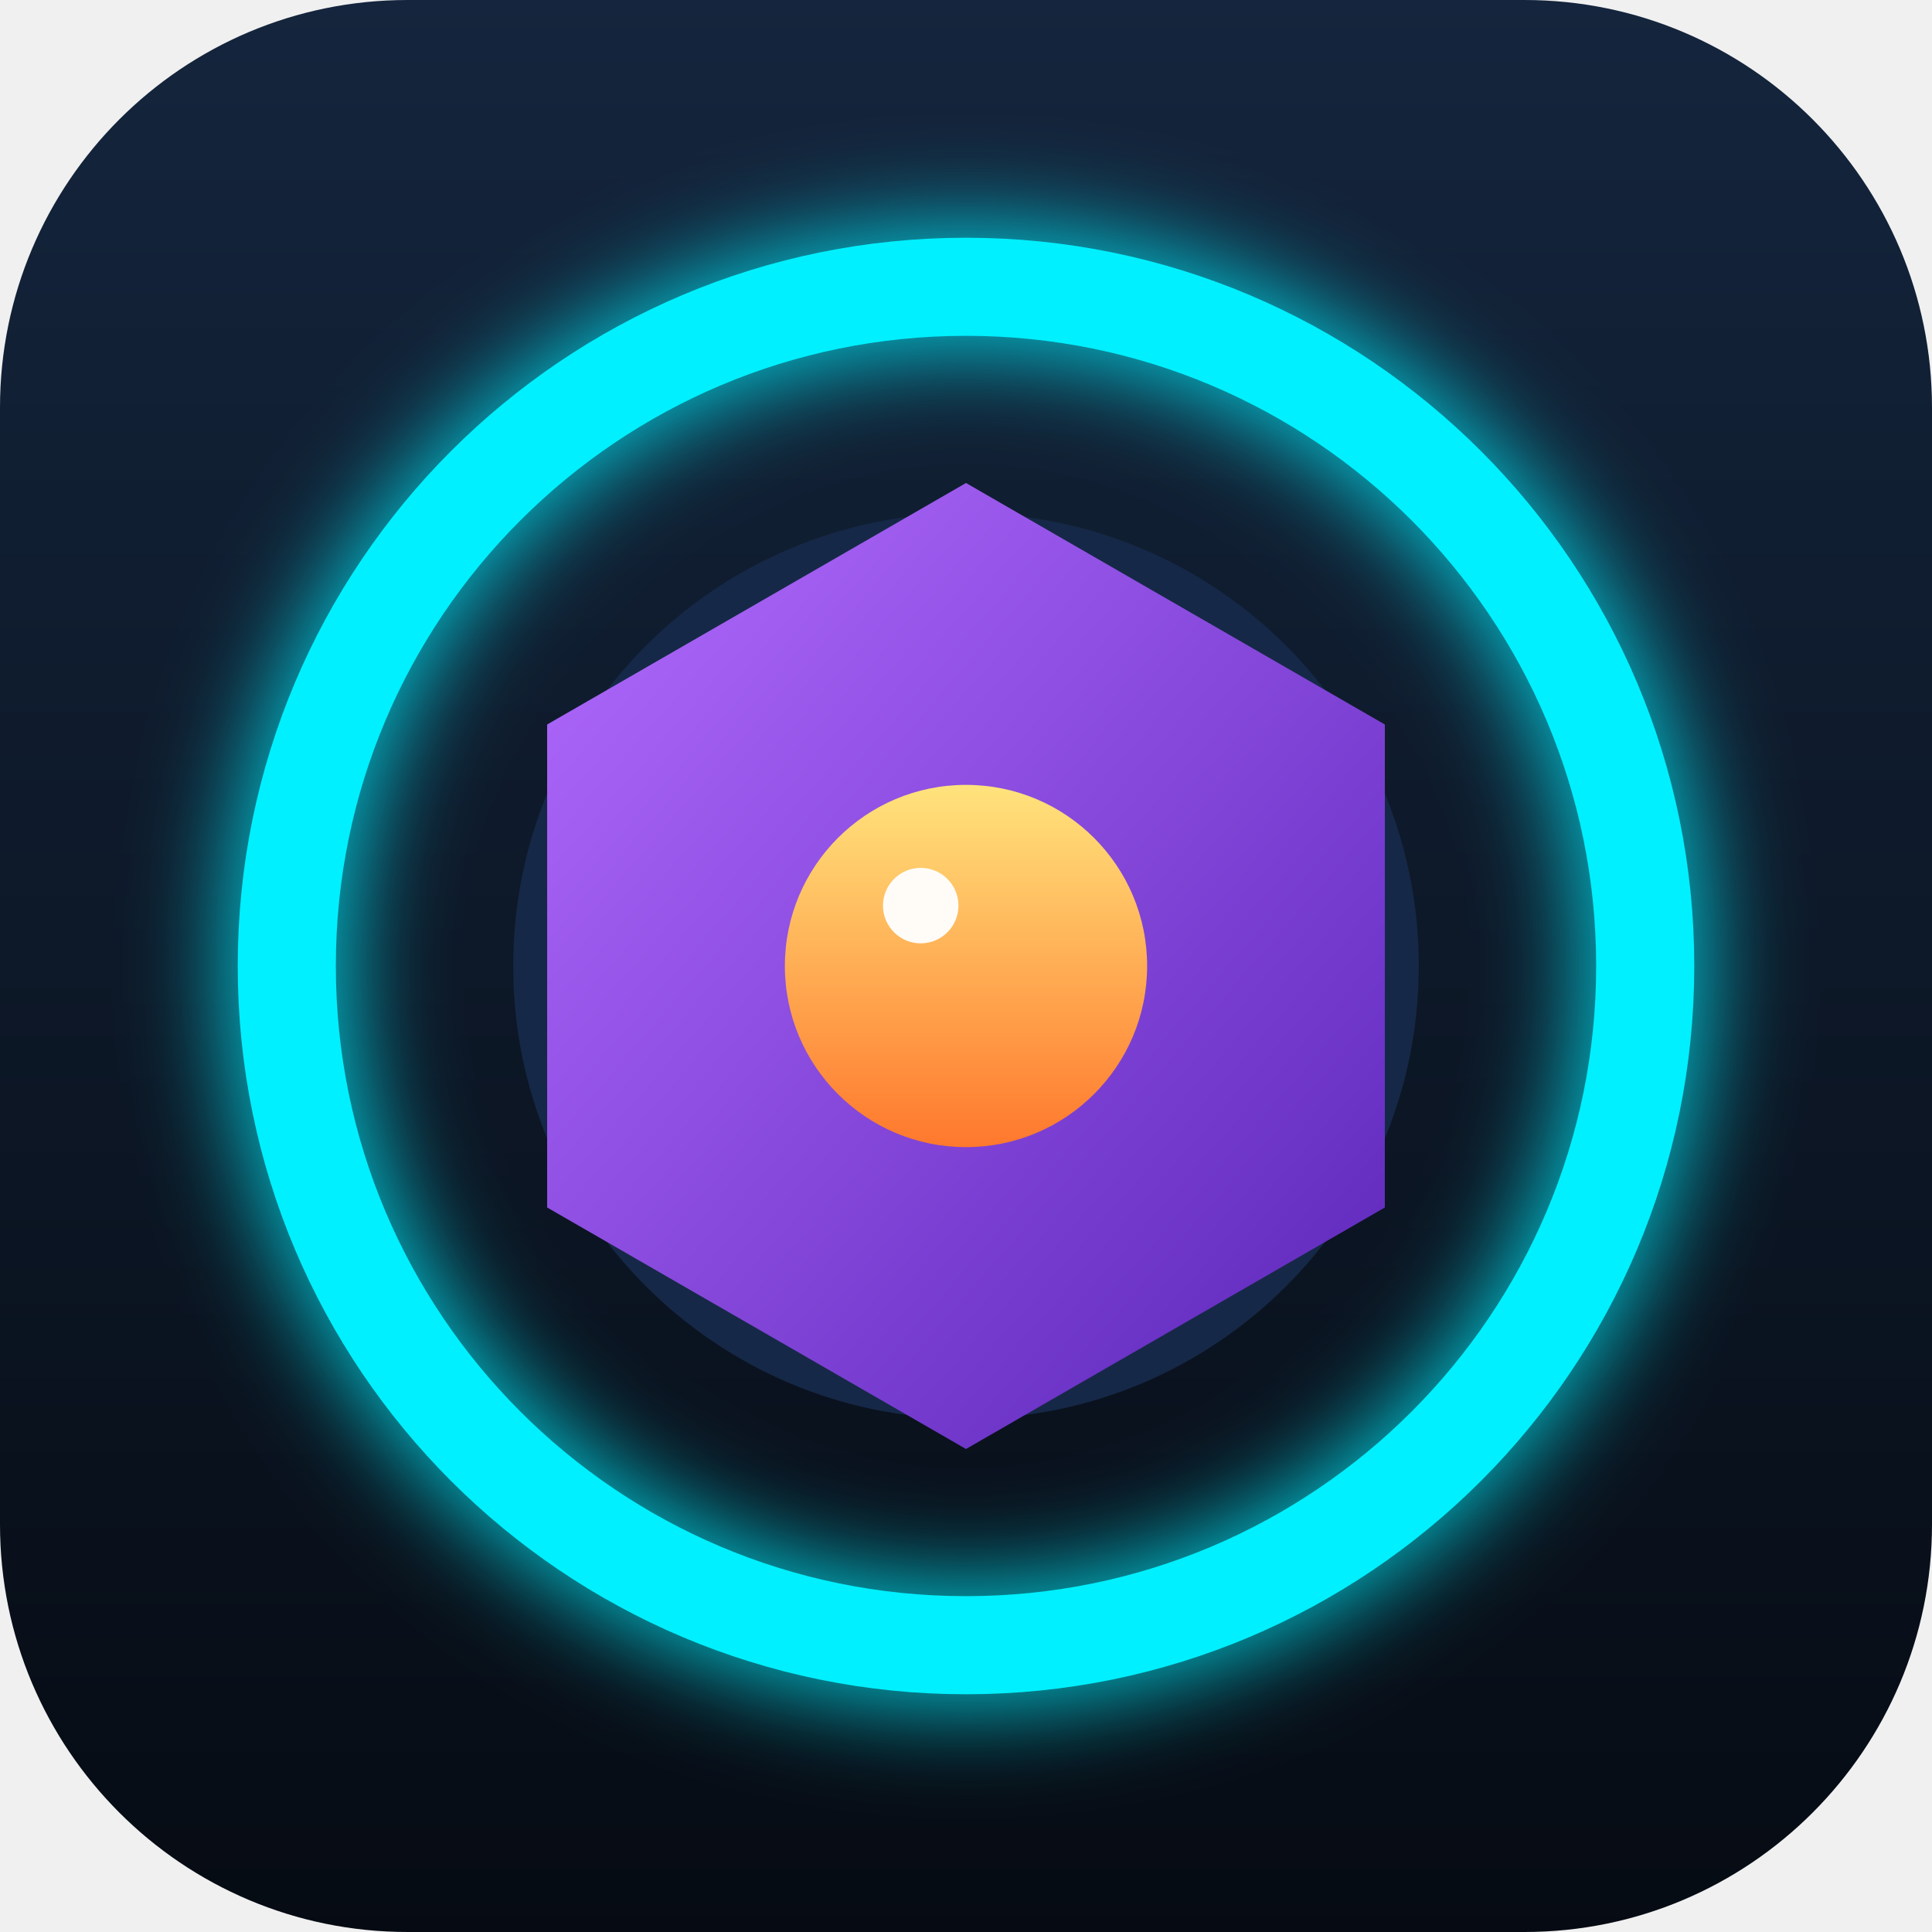
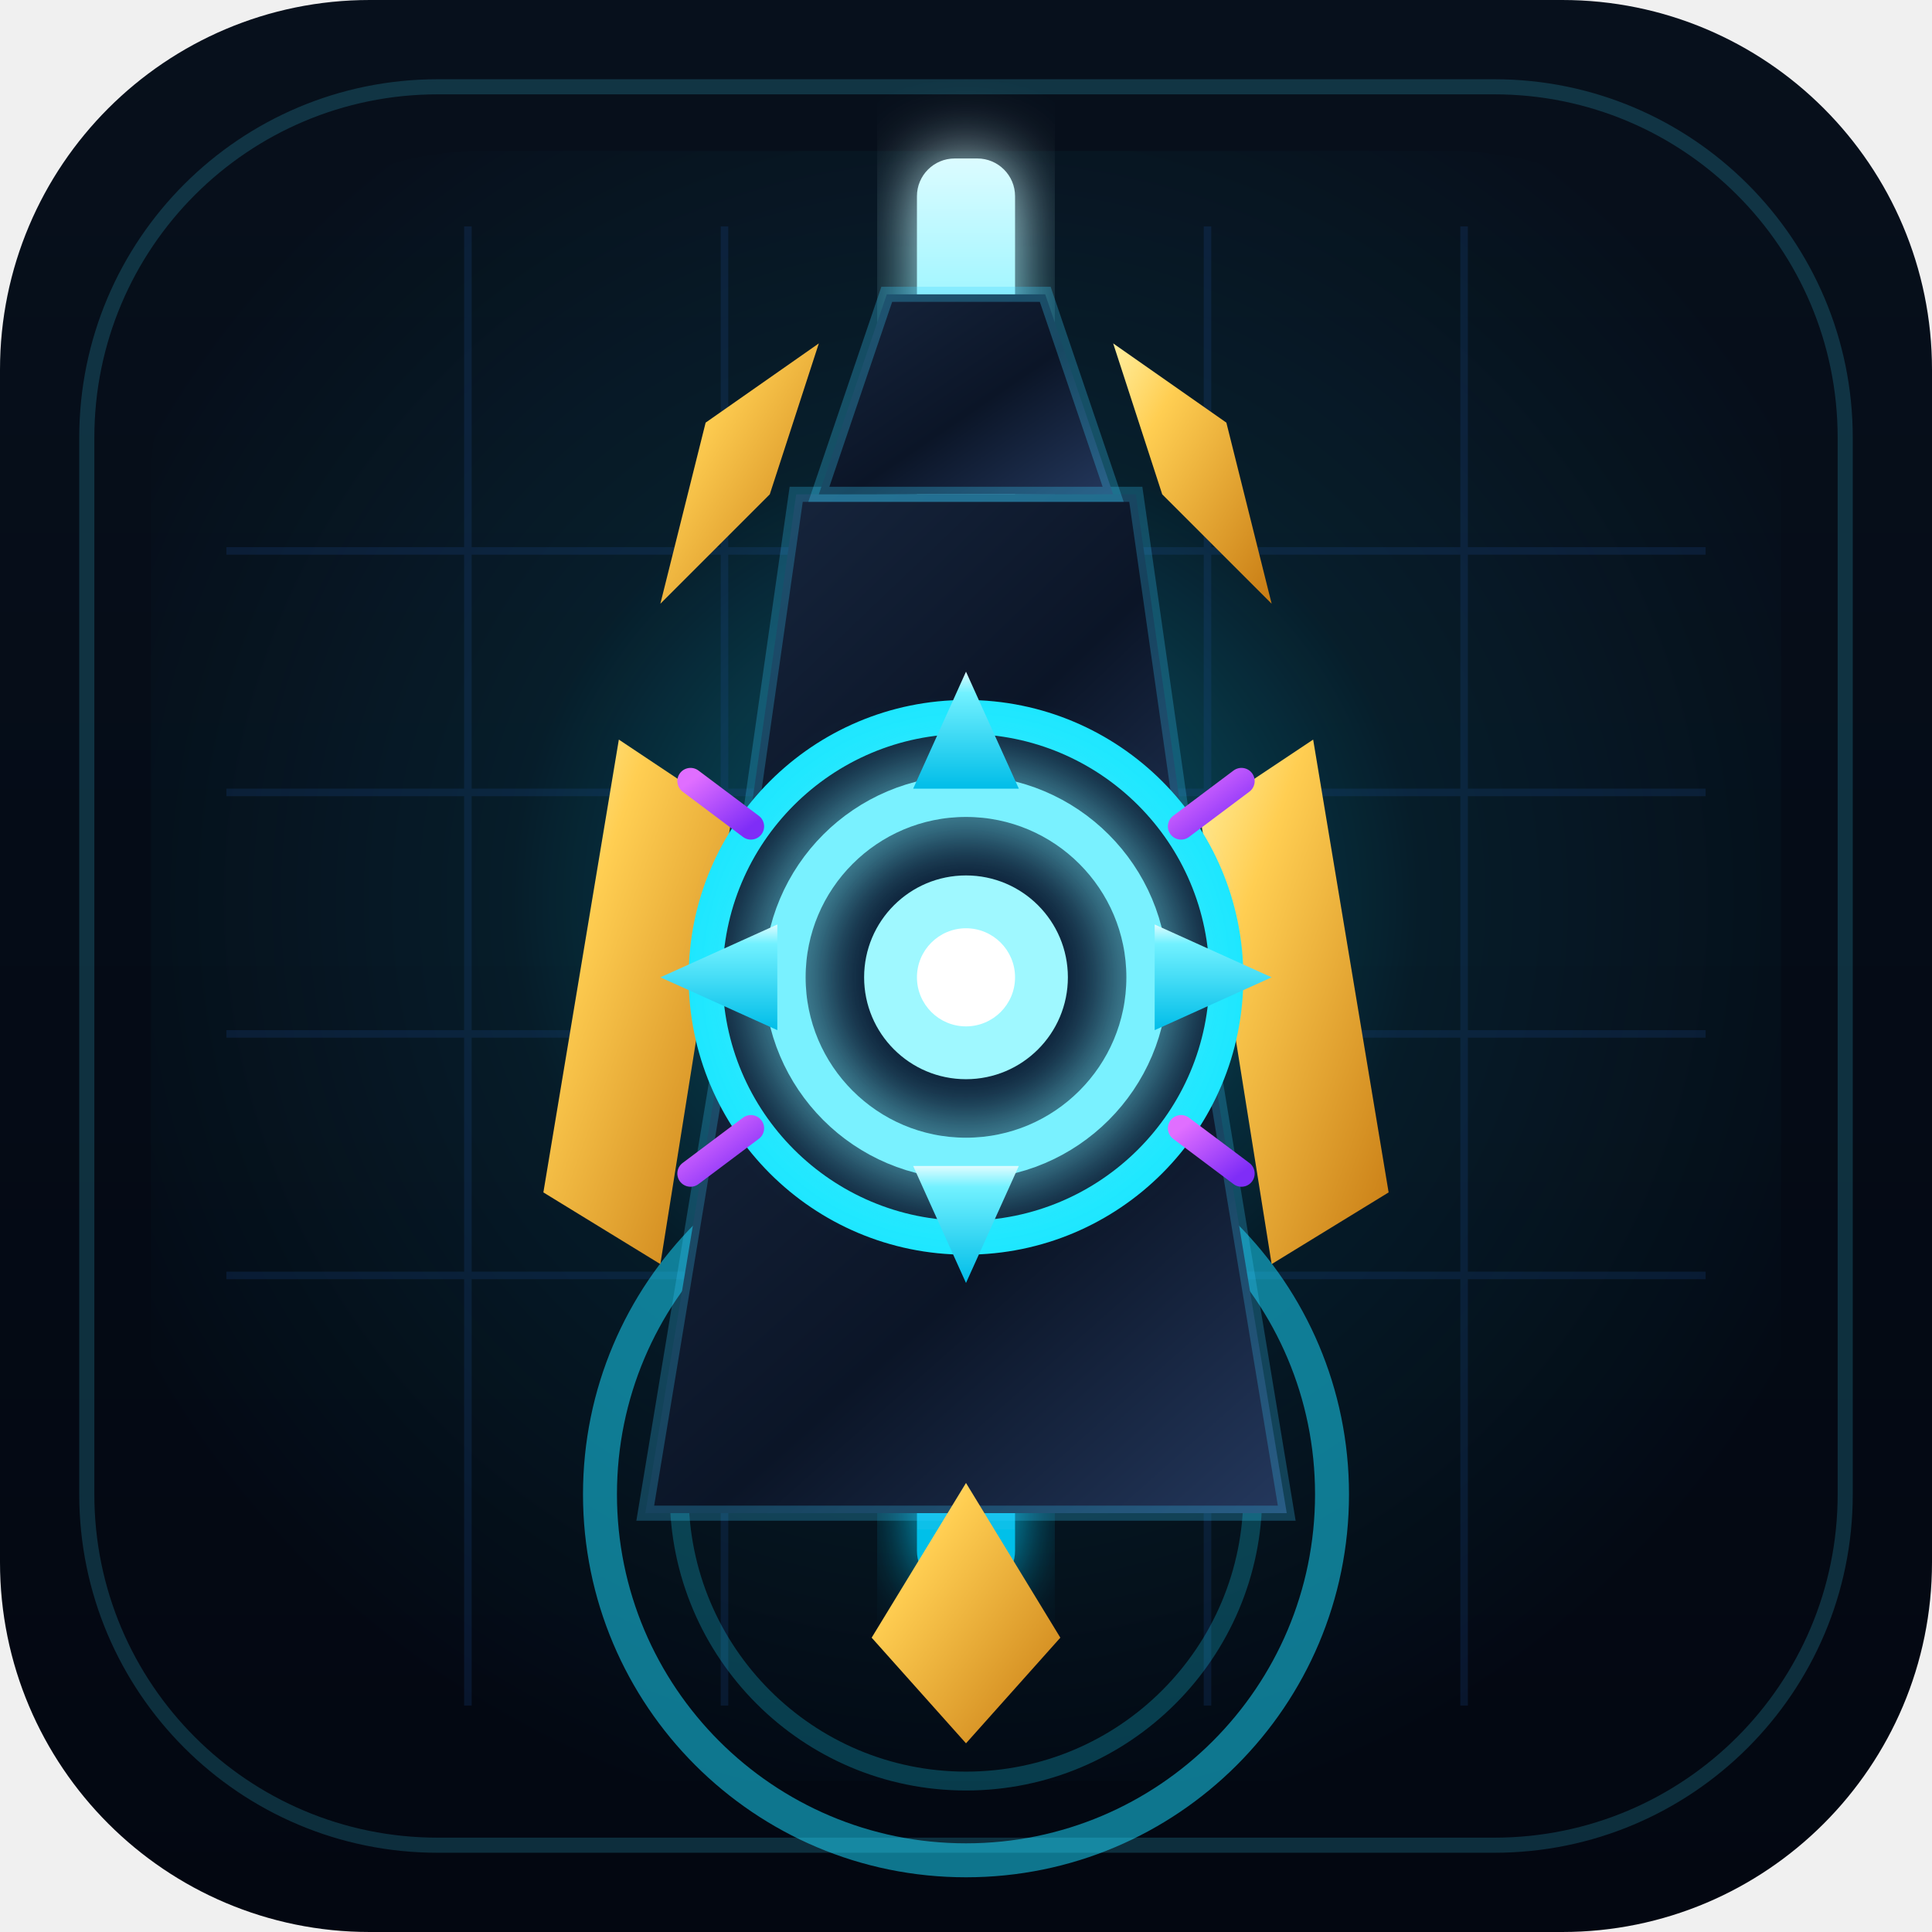
- <svg xmlns="http://www.w3.org/2000/svg" viewBox="0 0 512 512">
+ <svg xmlns="http://www.w3.org/2000/svg" viewBox="0 0 1024 1024" role="img" aria-label="Core Surge app icon">
  <defs>
    <linearGradient id="bg" x1="0" y1="0" x2="0" y2="1">
-       <stop offset="0%" stop-color="#14253d" />
-       <stop offset="100%" stop-color="#060b13" />
+       <stop offset="0%" stop-color="#07101c" />
+       <stop offset="100%" stop-color="#030711" />
    </linearGradient>
-     <linearGradient id="hex" x1="0" y1="0" x2="1" y2="1">
-       <stop offset="0%" stop-color="#b36cff" />
-       <stop offset="100%" stop-color="#5925b8" />
+     <radialGradient id="aura" cx="50%" cy="46%" r="58%">
+       <stop offset="0%" stop-color="#0fdfff" stop-opacity="0.38" />
+       <stop offset="48%" stop-color="#0fdfff" stop-opacity="0.08" />
+       <stop offset="100%" stop-color="#0fdfff" stop-opacity="0" />
+     </radialGradient>
+     <linearGradient id="beam" x1="0" y1="0" x2="0" y2="1">
+       <stop offset="0%" stop-color="#dffcff" />
+       <stop offset="18%" stop-color="#72f1ff" />
+       <stop offset="100%" stop-color="#00bde8" />
    </linearGradient>
-     <linearGradient id="core" x1="0" y1="0" x2="0" y2="1">
-       <stop offset="0%" stop-color="#ffe37c" />
-       <stop offset="100%" stop-color="#ff782d" />
+     <linearGradient id="metal" x1="0" y1="0" x2="1" y2="1">
+       <stop offset="0%" stop-color="#17263e" />
+       <stop offset="55%" stop-color="#0b1527" />
+       <stop offset="100%" stop-color="#24385d" />
+     </linearGradient>
+     <linearGradient id="gold" x1="0" y1="0" x2="1" y2="1">
+       <stop offset="0%" stop-color="#ffef9f" />
+       <stop offset="28%" stop-color="#ffce52" />
+       <stop offset="100%" stop-color="#c77b13" />
+     </linearGradient>
+     <linearGradient id="violet" x1="0" y1="0" x2="1" y2="1">
+       <stop offset="0%" stop-color="#e06eff" />
+       <stop offset="100%" stop-color="#7f2df7" />
    </linearGradient>
    <filter id="glow" x="-40%" y="-40%" width="180%" height="180%">
-       <feGaussianBlur stdDeviation="14" result="blur" />
+       <feGaussianBlur stdDeviation="18" result="blur" />
      <feMerge>
        <feMergeNode in="blur" />
        <feMergeNode in="SourceGraphic" />
      </feMerge>
    </filter>
  </defs>
-   <rect width="512" height="512" rx="108" fill="url(#bg)" />
-   <circle cx="256" cy="256" r="180" fill="none" stroke="#00f0ff" stroke-width="26" filter="url(#glow)" />
-   <circle cx="256" cy="256" r="120" fill="#162847" />
-   <polygon points="256,128 367,192 367,320 256,384 145,320 145,192" fill="url(#hex)" />
-   <circle cx="256" cy="256" r="48" fill="url(#core)" />
-   <circle cx="244" cy="240" r="10" fill="#ffffff" opacity="0.95" />
+   <rect width="1024" height="1024" rx="196" fill="url(#bg)" />
+   <rect x="80" y="80" width="864" height="864" rx="176" fill="url(#aura)" />
+   <g opacity="0.2">
+     <path d="M120 292H904" stroke="#1f4f9a" stroke-width="4" />
+     <path d="M120 420H904" stroke="#1f4f9a" stroke-width="4" />
+     <path d="M120 548H904" stroke="#1f4f9a" stroke-width="4" />
+     <path d="M120 676H904" stroke="#1f4f9a" stroke-width="4" />
+     <path d="M248 120V904" stroke="#1f4f9a" stroke-width="4" />
+     <path d="M384 120V904" stroke="#1f4f9a" stroke-width="4" />
+     <path d="M640 120V904" stroke="#1f4f9a" stroke-width="4" />
+     <path d="M776 120V904" stroke="#1f4f9a" stroke-width="4" />
+   </g>
+   <circle cx="512" cy="792" r="194" fill="none" stroke="#19dcff" stroke-opacity="0.52" stroke-width="18" />
+   <circle cx="512" cy="792" r="152" fill="none" stroke="#19dcff" stroke-opacity="0.24" stroke-width="10" />
+   <g filter="url(#glow)">
+     <rect x="486" y="84" width="52" height="758" rx="20" fill="url(#beam)" />
+   </g>
+   <g>
+     <path d="M342 802L392 500L632 500L682 802Z" fill="url(#metal)" stroke="#3bcfff" stroke-opacity="0.25" stroke-width="8" />
+     <path d="M388 500L422 262L602 262L636 500Z" fill="url(#metal)" stroke="#3bcfff" stroke-opacity="0.25" stroke-width="8" />
+     <path d="M434 262L470 156H554L590 262Z" fill="url(#metal)" stroke="#3bcfff" stroke-opacity="0.28" stroke-width="8" />
+     <path d="M350 670L288 632L328 392L388 432Z" fill="url(#gold)" />
+     <path d="M674 670L736 632L696 392L636 432Z" fill="url(#gold)" />
+     <path d="M408 262L350 320L374 224L434 182Z" fill="url(#gold)" />
+     <path d="M616 262L674 320L650 224L590 182Z" fill="url(#gold)" />
+     <path d="M462 868L512 786L562 868L512 924Z" fill="url(#gold)" />
+   </g>
+   <g>
+     <circle cx="512" cy="518" r="138" fill="#0b1e36" stroke="#1ee7ff" stroke-width="18" />
+     <circle cx="512" cy="518" r="96" fill="none" stroke="#79f1ff" stroke-width="22" filter="url(#glow)" />
+     <circle cx="512" cy="518" r="54" fill="#9ff8ff" />
+     <circle cx="512" cy="518" r="26" fill="#ffffff" />
+     <path d="M512 356L540 418H484Z" fill="url(#beam)" />
+     <path d="M674 518L612 546V490Z" fill="url(#beam)" />
+     <path d="M512 680L484 618H540Z" fill="url(#beam)" />
+     <path d="M350 518L412 490V546Z" fill="url(#beam)" />
+     <path d="M398 438L366 414" stroke="url(#violet)" stroke-width="14" stroke-linecap="round" />
+     <path d="M626 438L658 414" stroke="url(#violet)" stroke-width="14" stroke-linecap="round" />
+     <path d="M398 598L366 622" stroke="url(#violet)" stroke-width="14" stroke-linecap="round" />
+     <path d="M626 598L658 622" stroke="url(#violet)" stroke-width="14" stroke-linecap="round" />
+   </g>
+   <rect x="46" y="46" width="932" height="932" rx="186" fill="none" stroke="#40dfff" stroke-opacity="0.18" stroke-width="8" />
</svg>
